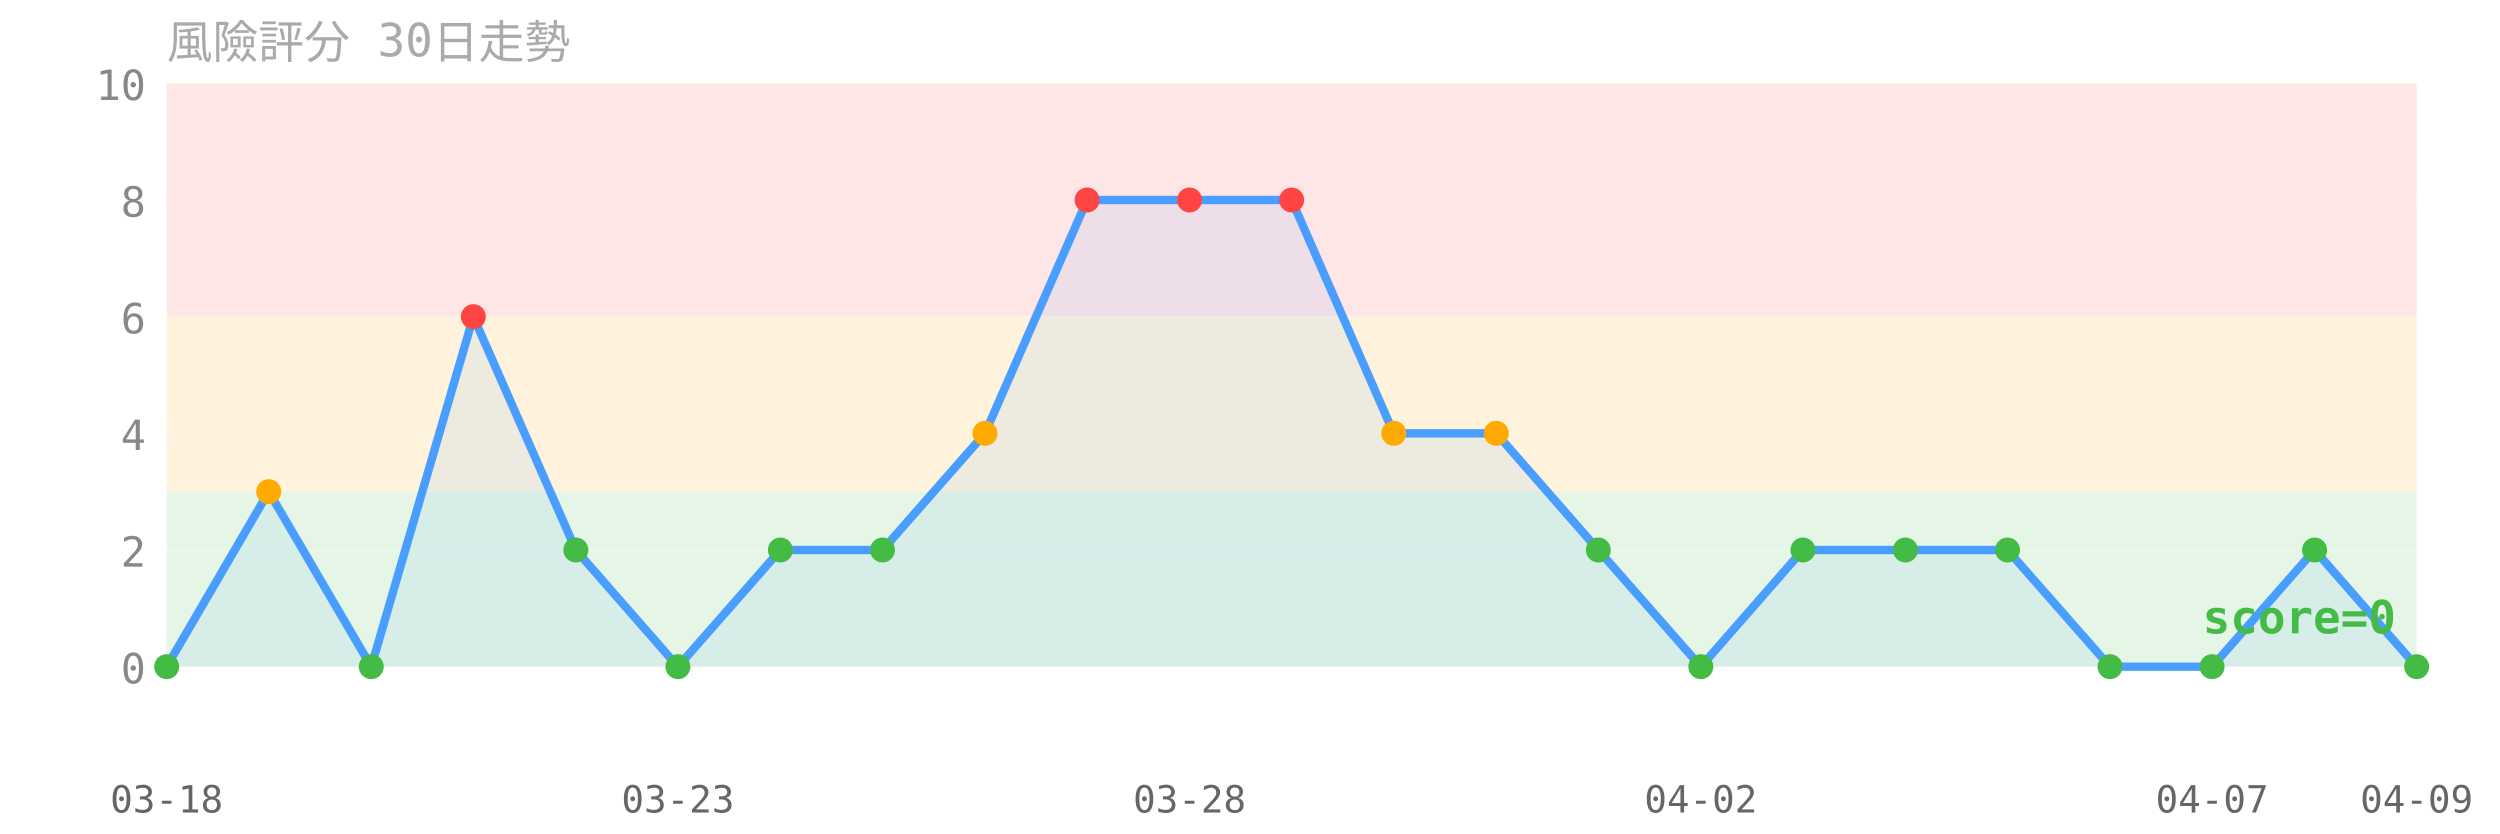
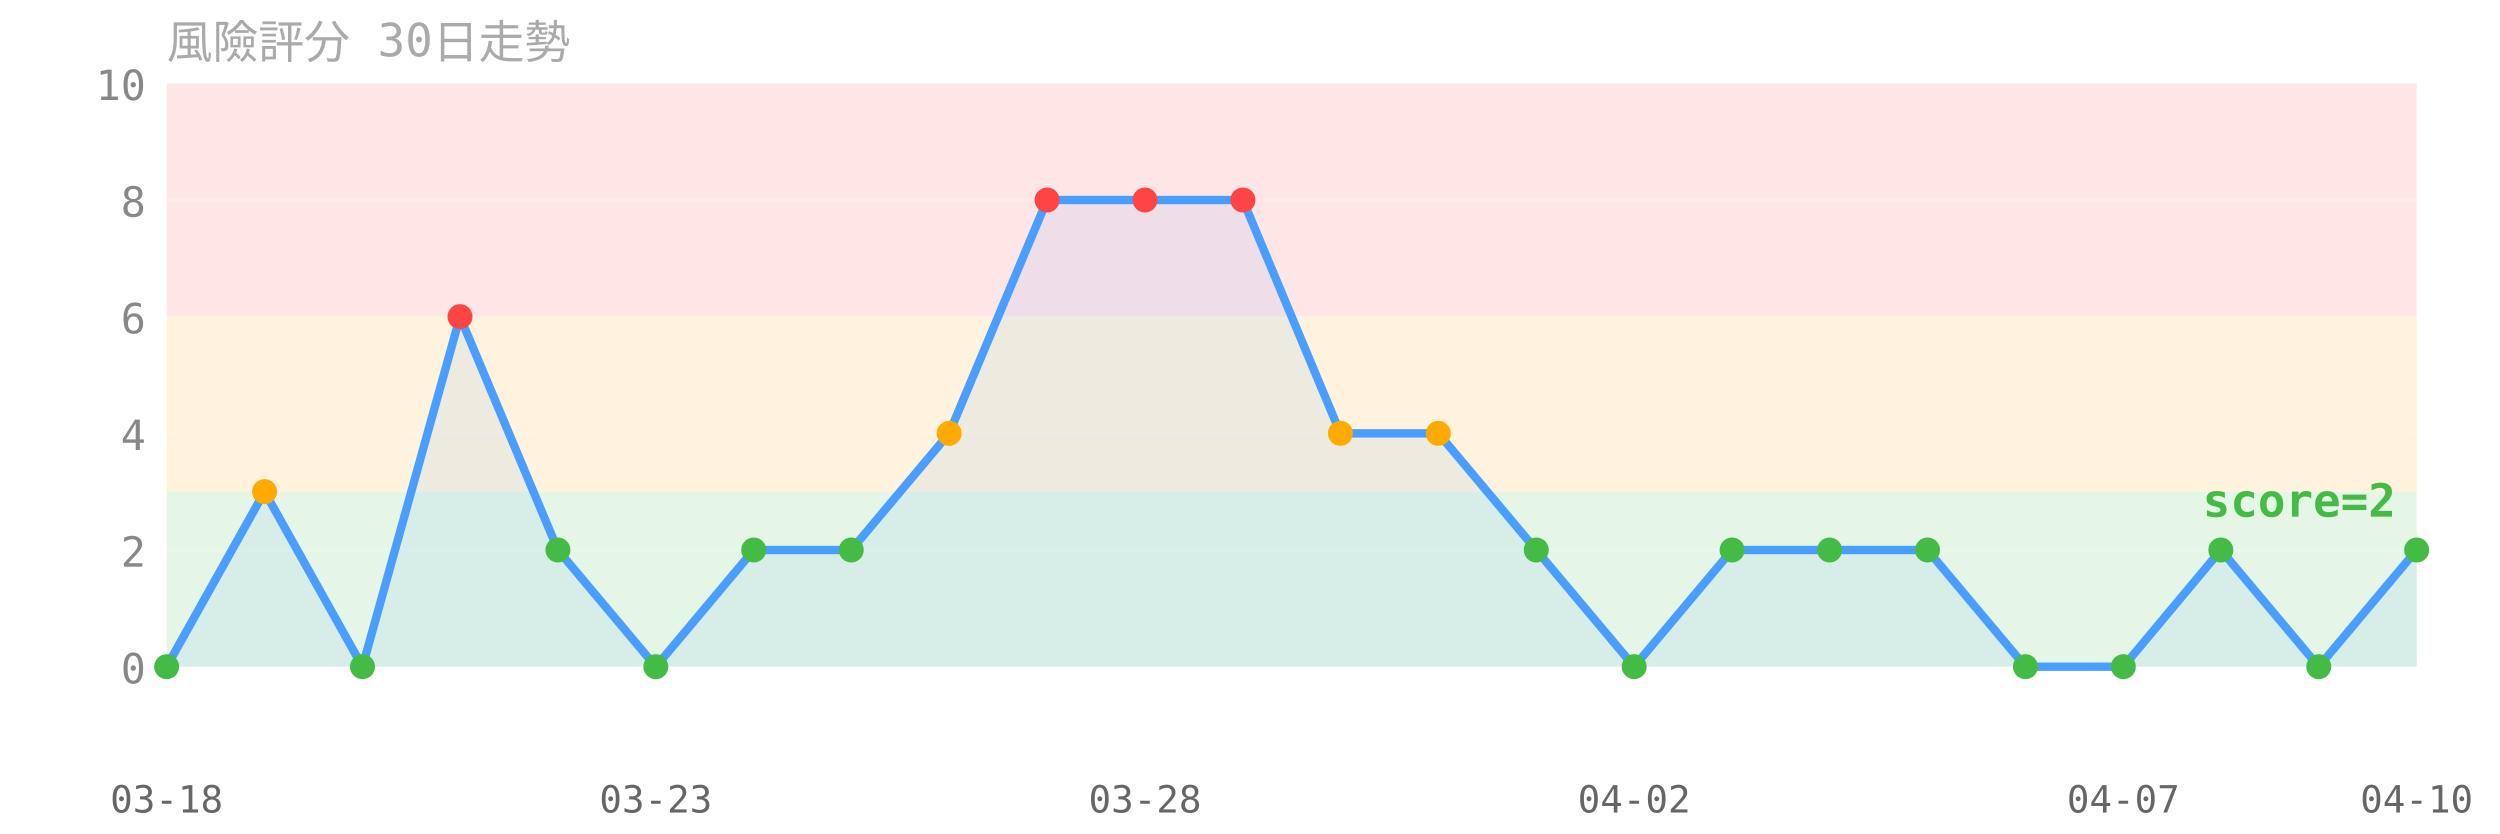
<svg xmlns="http://www.w3.org/2000/svg" width="600" height="200" style="background:#0b0f19;font-family:monospace">
  <rect x="40" y="20.0" width="540" height="56.0" fill="#ff444422" />
  <rect x="40" y="76.0" width="540" height="42.0" fill="#ffaa0022" />
  <rect x="40" y="118.0" width="540" height="42.0" fill="#44bb4422" />
  <line x1="40" y1="160.0" x2="580" y2="160.0" stroke="#ffffff18" stroke-width="1" />
  <text x="35" y="164.0" fill="#888" font-size="10" text-anchor="end">0</text>
  <line x1="40" y1="132.0" x2="580" y2="132.0" stroke="#ffffff18" stroke-width="1" />
  <text x="35" y="136.0" fill="#888" font-size="10" text-anchor="end">2</text>
  <line x1="40" y1="104.0" x2="580" y2="104.0" stroke="#ffffff18" stroke-width="1" />
  <text x="35" y="108.0" fill="#888" font-size="10" text-anchor="end">4</text>
  <line x1="40" y1="76.0" x2="580" y2="76.0" stroke="#ffffff18" stroke-width="1" />
  <text x="35" y="80.0" fill="#888" font-size="10" text-anchor="end">6</text>
  <line x1="40" y1="48.0" x2="580" y2="48.0" stroke="#ffffff18" stroke-width="1" />
  <text x="35" y="52.0" fill="#888" font-size="10" text-anchor="end">8</text>
  <line x1="40" y1="20.0" x2="580" y2="20.0" stroke="#ffffff18" stroke-width="1" />
  <text x="35" y="24.0" fill="#888" font-size="10" text-anchor="end">10</text>
-   <polyline points="40.0,160.0 64.5,118.0 89.1,160.0 113.6,76.0 138.2,132.0 162.7,160.0 187.3,132.0 211.8,132.0 236.4,104.0 260.9,48.0 285.5,48.0 310.0,48.0 334.5,104.0 359.1,104.0 383.6,132.0 408.2,160.0 432.7,132.0 457.3,132.0 481.8,132.0 506.4,160.0 530.9,160.0 555.5,132.0 580.0,160.0" fill="none" stroke="#4a9eff" stroke-width="2" stroke-linejoin="round" />
-   <polygon points="40.0,160.0 40.0,160.0 64.5,118.0 89.1,160.0 113.6,76.0 138.2,132.0 162.7,160.0 187.3,132.0 211.8,132.0 236.4,104.0 260.9,48.0 285.5,48.0 310.0,48.0 334.5,104.0 359.1,104.0 383.6,132.0 408.2,160.0 432.7,132.0 457.3,132.0 481.8,132.0 506.4,160.0 530.9,160.0 555.5,132.0 580.0,160.0 580.0,160.0" fill="#4a9eff18" />
+   <polyline points="40.0,160.0 63.5,118.0 87.0,160.0 110.4,76.0 133.9,132.0 157.4,160.0 180.9,132.0 204.3,132.0 227.8,104.0 251.3,48.0 274.8,48.0 298.3,48.0 321.7,104.0 345.2,104.0 368.7,132.0 392.2,160.0 415.7,132.0 439.1,132.0 462.6,132.0 486.1,160.0 509.6,160.0 533.0,132.0 556.5,160.0 580.0,132.0" fill="none" stroke="#4a9eff" stroke-width="2" stroke-linejoin="round" />
+   <polygon points="40.0,160.0 40.0,160.0 63.5,118.0 87.0,160.0 110.4,76.0 133.9,132.0 157.4,160.0 180.9,132.0 204.3,132.0 227.8,104.0 251.3,48.0 274.8,48.0 298.3,48.0 321.7,104.0 345.2,104.0 368.7,132.0 392.2,160.0 415.7,132.0 439.1,132.0 462.6,132.0 486.1,160.0 509.6,160.0 533.0,132.0 556.5,160.0 580.0,132.0 580.0,160.0" fill="#4a9eff18" />
  <circle cx="40.0" cy="160.0" r="3" fill="#44bb44" />
-   <circle cx="64.5" cy="118.0" r="3" fill="#ffaa00" />
-   <circle cx="89.1" cy="160.0" r="3" fill="#44bb44" />
-   <circle cx="113.6" cy="76.0" r="3" fill="#ff4444" />
-   <circle cx="138.2" cy="132.0" r="3" fill="#44bb44" />
-   <circle cx="162.7" cy="160.0" r="3" fill="#44bb44" />
-   <circle cx="187.3" cy="132.0" r="3" fill="#44bb44" />
-   <circle cx="211.8" cy="132.0" r="3" fill="#44bb44" />
-   <circle cx="236.4" cy="104.0" r="3" fill="#ffaa00" />
-   <circle cx="260.9" cy="48.0" r="3" fill="#ff4444" />
-   <circle cx="285.5" cy="48.0" r="3" fill="#ff4444" />
-   <circle cx="310.0" cy="48.0" r="3" fill="#ff4444" />
-   <circle cx="334.5" cy="104.0" r="3" fill="#ffaa00" />
-   <circle cx="359.1" cy="104.0" r="3" fill="#ffaa00" />
-   <circle cx="383.6" cy="132.0" r="3" fill="#44bb44" />
-   <circle cx="408.2" cy="160.0" r="3" fill="#44bb44" />
-   <circle cx="432.7" cy="132.0" r="3" fill="#44bb44" />
-   <circle cx="457.3" cy="132.0" r="3" fill="#44bb44" />
-   <circle cx="481.8" cy="132.0" r="3" fill="#44bb44" />
-   <circle cx="506.4" cy="160.0" r="3" fill="#44bb44" />
-   <circle cx="530.9" cy="160.0" r="3" fill="#44bb44" />
-   <circle cx="555.5" cy="132.0" r="3" fill="#44bb44" />
-   <circle cx="580.0" cy="160.0" r="3" fill="#44bb44" />
+   <circle cx="63.5" cy="118.0" r="3" fill="#ffaa00" />
+   <circle cx="87.0" cy="160.0" r="3" fill="#44bb44" />
+   <circle cx="110.4" cy="76.0" r="3" fill="#ff4444" />
+   <circle cx="133.9" cy="132.0" r="3" fill="#44bb44" />
+   <circle cx="157.4" cy="160.0" r="3" fill="#44bb44" />
+   <circle cx="180.9" cy="132.0" r="3" fill="#44bb44" />
+   <circle cx="204.3" cy="132.0" r="3" fill="#44bb44" />
+   <circle cx="227.8" cy="104.0" r="3" fill="#ffaa00" />
+   <circle cx="251.3" cy="48.0" r="3" fill="#ff4444" />
+   <circle cx="274.8" cy="48.0" r="3" fill="#ff4444" />
+   <circle cx="298.3" cy="48.0" r="3" fill="#ff4444" />
+   <circle cx="321.7" cy="104.0" r="3" fill="#ffaa00" />
+   <circle cx="345.2" cy="104.0" r="3" fill="#ffaa00" />
+   <circle cx="368.7" cy="132.0" r="3" fill="#44bb44" />
+   <circle cx="392.2" cy="160.0" r="3" fill="#44bb44" />
+   <circle cx="415.7" cy="132.0" r="3" fill="#44bb44" />
+   <circle cx="439.1" cy="132.0" r="3" fill="#44bb44" />
+   <circle cx="462.6" cy="132.0" r="3" fill="#44bb44" />
+   <circle cx="486.1" cy="160.0" r="3" fill="#44bb44" />
+   <circle cx="509.6" cy="160.0" r="3" fill="#44bb44" />
+   <circle cx="533.0" cy="132.0" r="3" fill="#44bb44" />
+   <circle cx="556.5" cy="160.0" r="3" fill="#44bb44" />
+   <circle cx="580.0" cy="132.0" r="3" fill="#44bb44" />
  <text x="40.0" y="195" fill="#666" font-size="9" text-anchor="middle">03-18</text>
-   <text x="162.7" y="195" fill="#666" font-size="9" text-anchor="middle">03-23</text>
-   <text x="285.5" y="195" fill="#666" font-size="9" text-anchor="middle">03-28</text>
-   <text x="408.2" y="195" fill="#666" font-size="9" text-anchor="middle">04-02</text>
-   <text x="530.9" y="195" fill="#666" font-size="9" text-anchor="middle">04-07</text>
-   <text x="580.0" y="195" fill="#666" font-size="9" text-anchor="middle">04-09</text>
-   <text x="575.0" y="152.0" fill="#44bb44" font-size="11" text-anchor="end" font-weight="bold">score=0</text>
+   <text x="157.4" y="195" fill="#666" font-size="9" text-anchor="middle">03-23</text>
+   <text x="274.8" y="195" fill="#666" font-size="9" text-anchor="middle">03-28</text>
+   <text x="392.2" y="195" fill="#666" font-size="9" text-anchor="middle">04-02</text>
+   <text x="509.6" y="195" fill="#666" font-size="9" text-anchor="middle">04-07</text>
+   <text x="580.0" y="195" fill="#666" font-size="9" text-anchor="middle">04-10</text>
+   <text x="575.0" y="124.0" fill="#44bb44" font-size="11" text-anchor="end" font-weight="bold">score=2</text>
  <text x="40" y="14" fill="#aaa" font-size="11">風險評分 30日走勢</text>
</svg>
